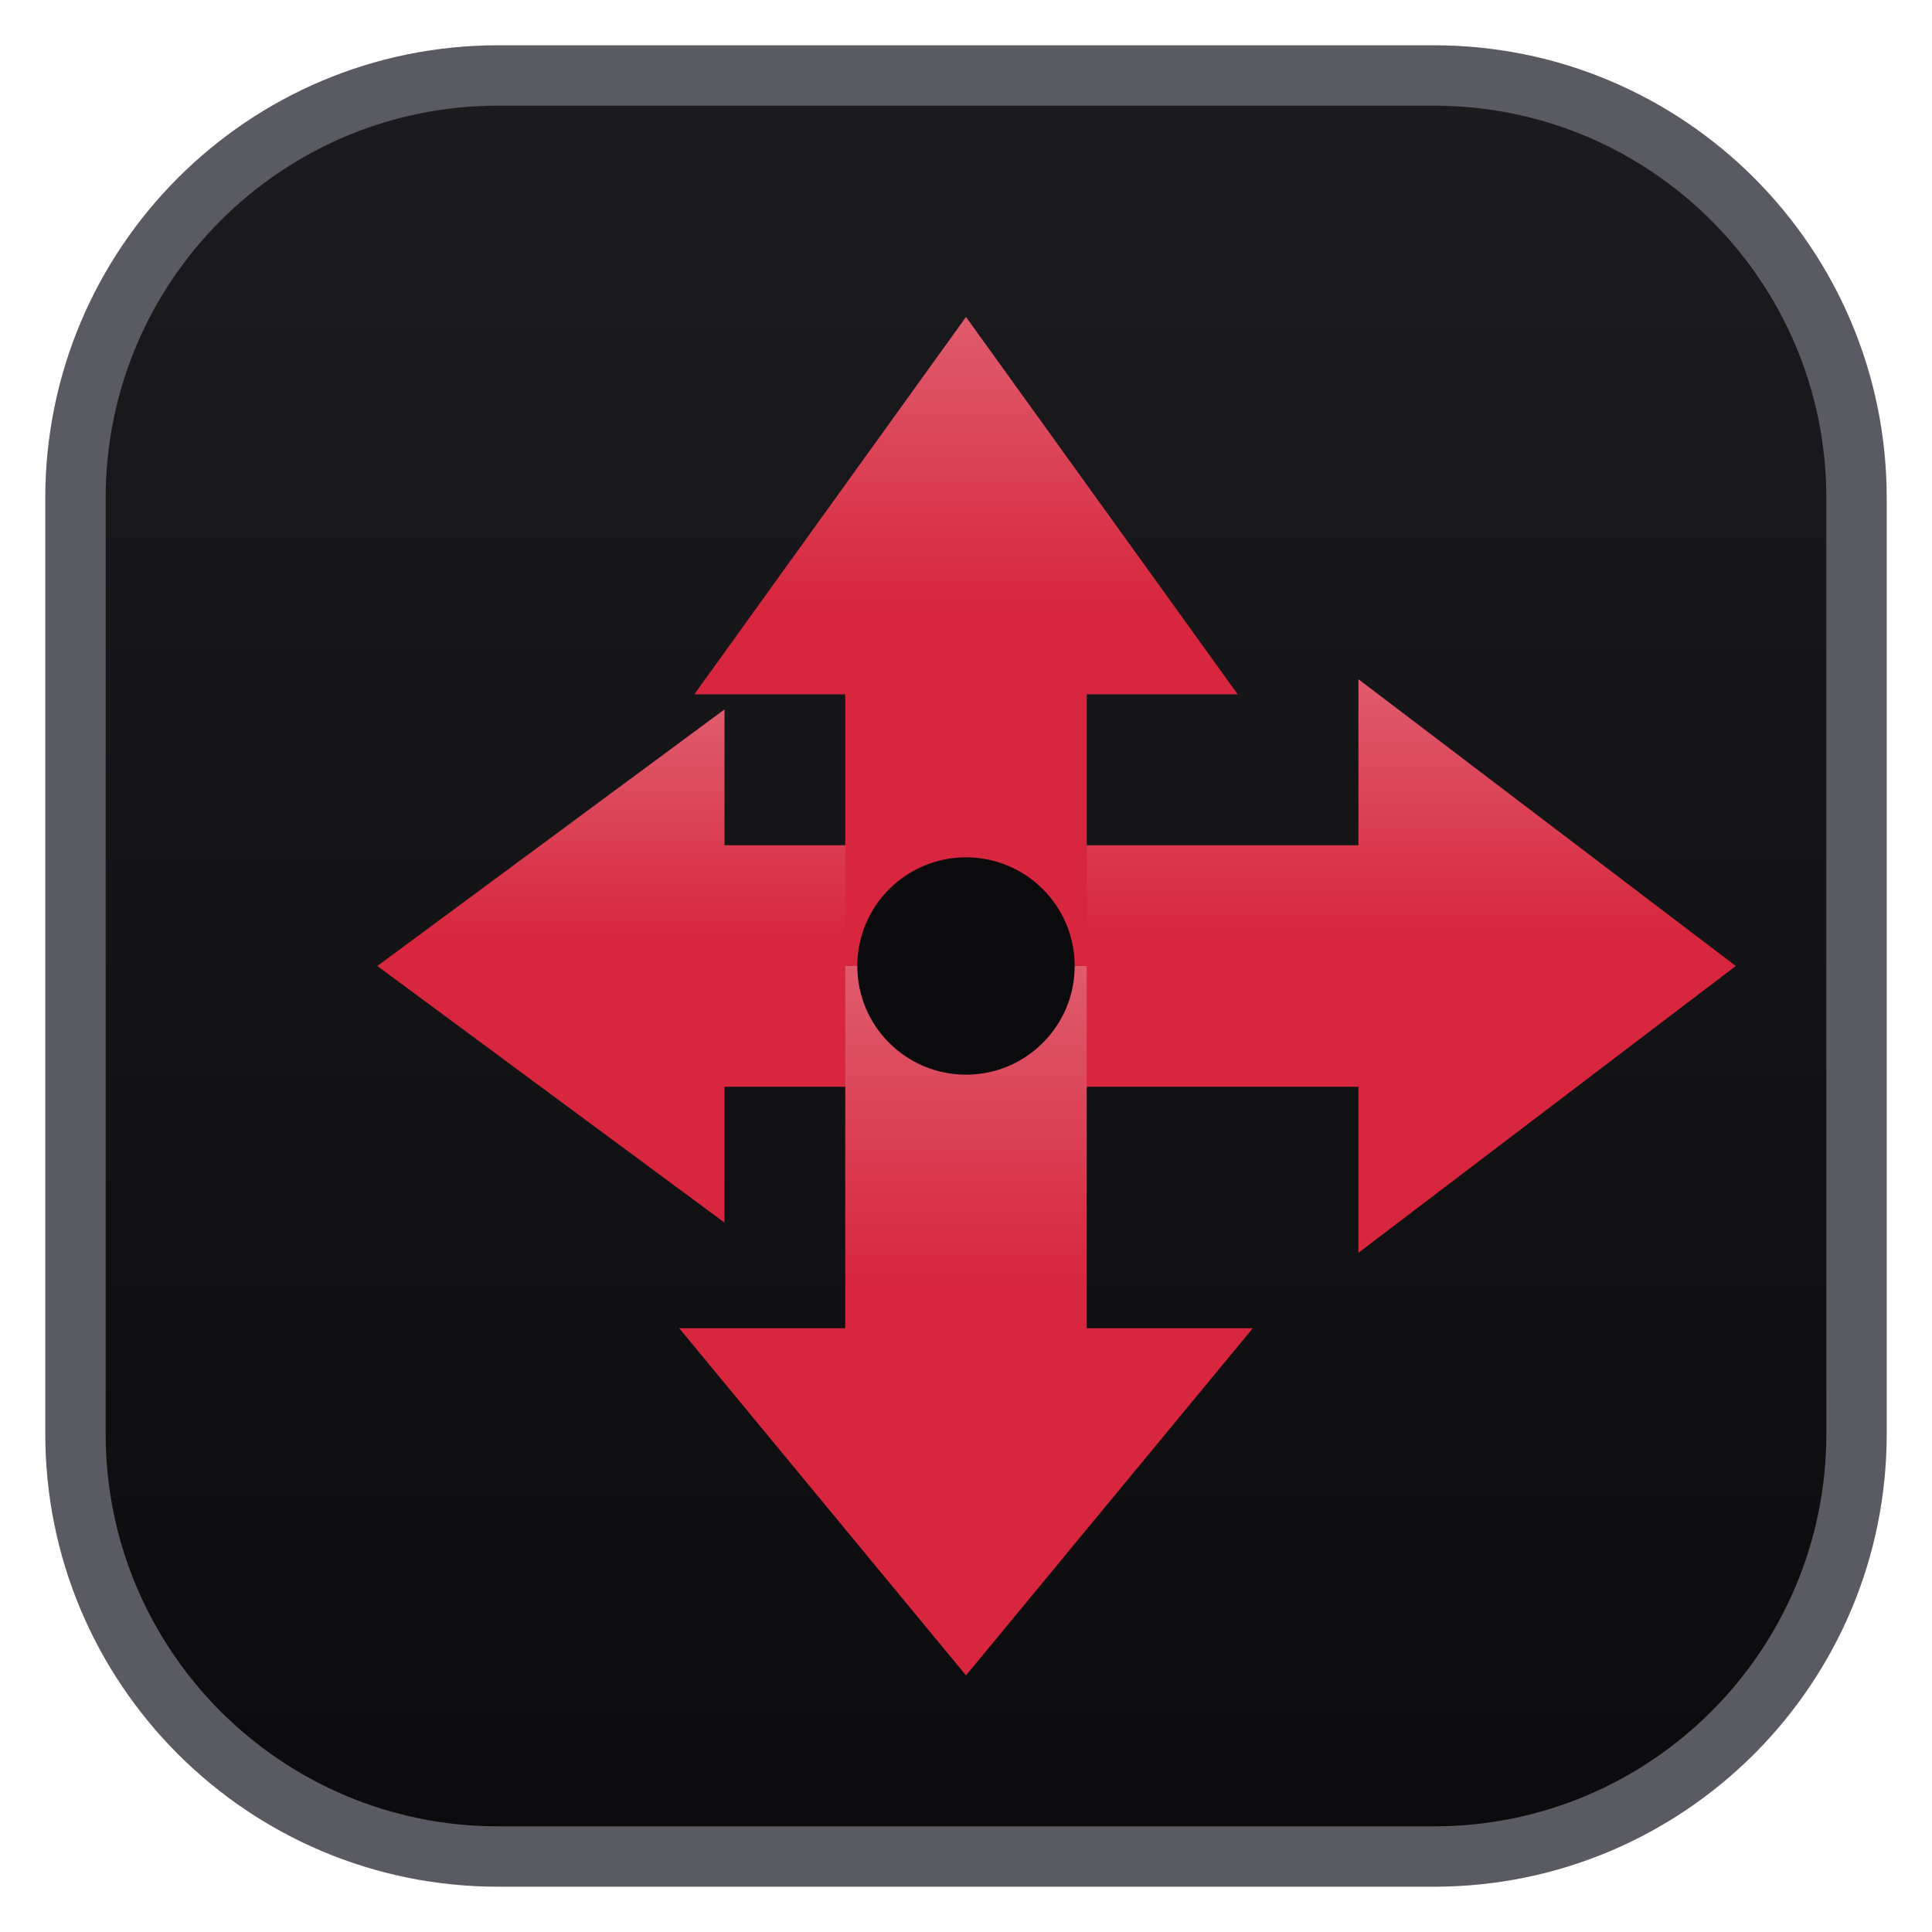
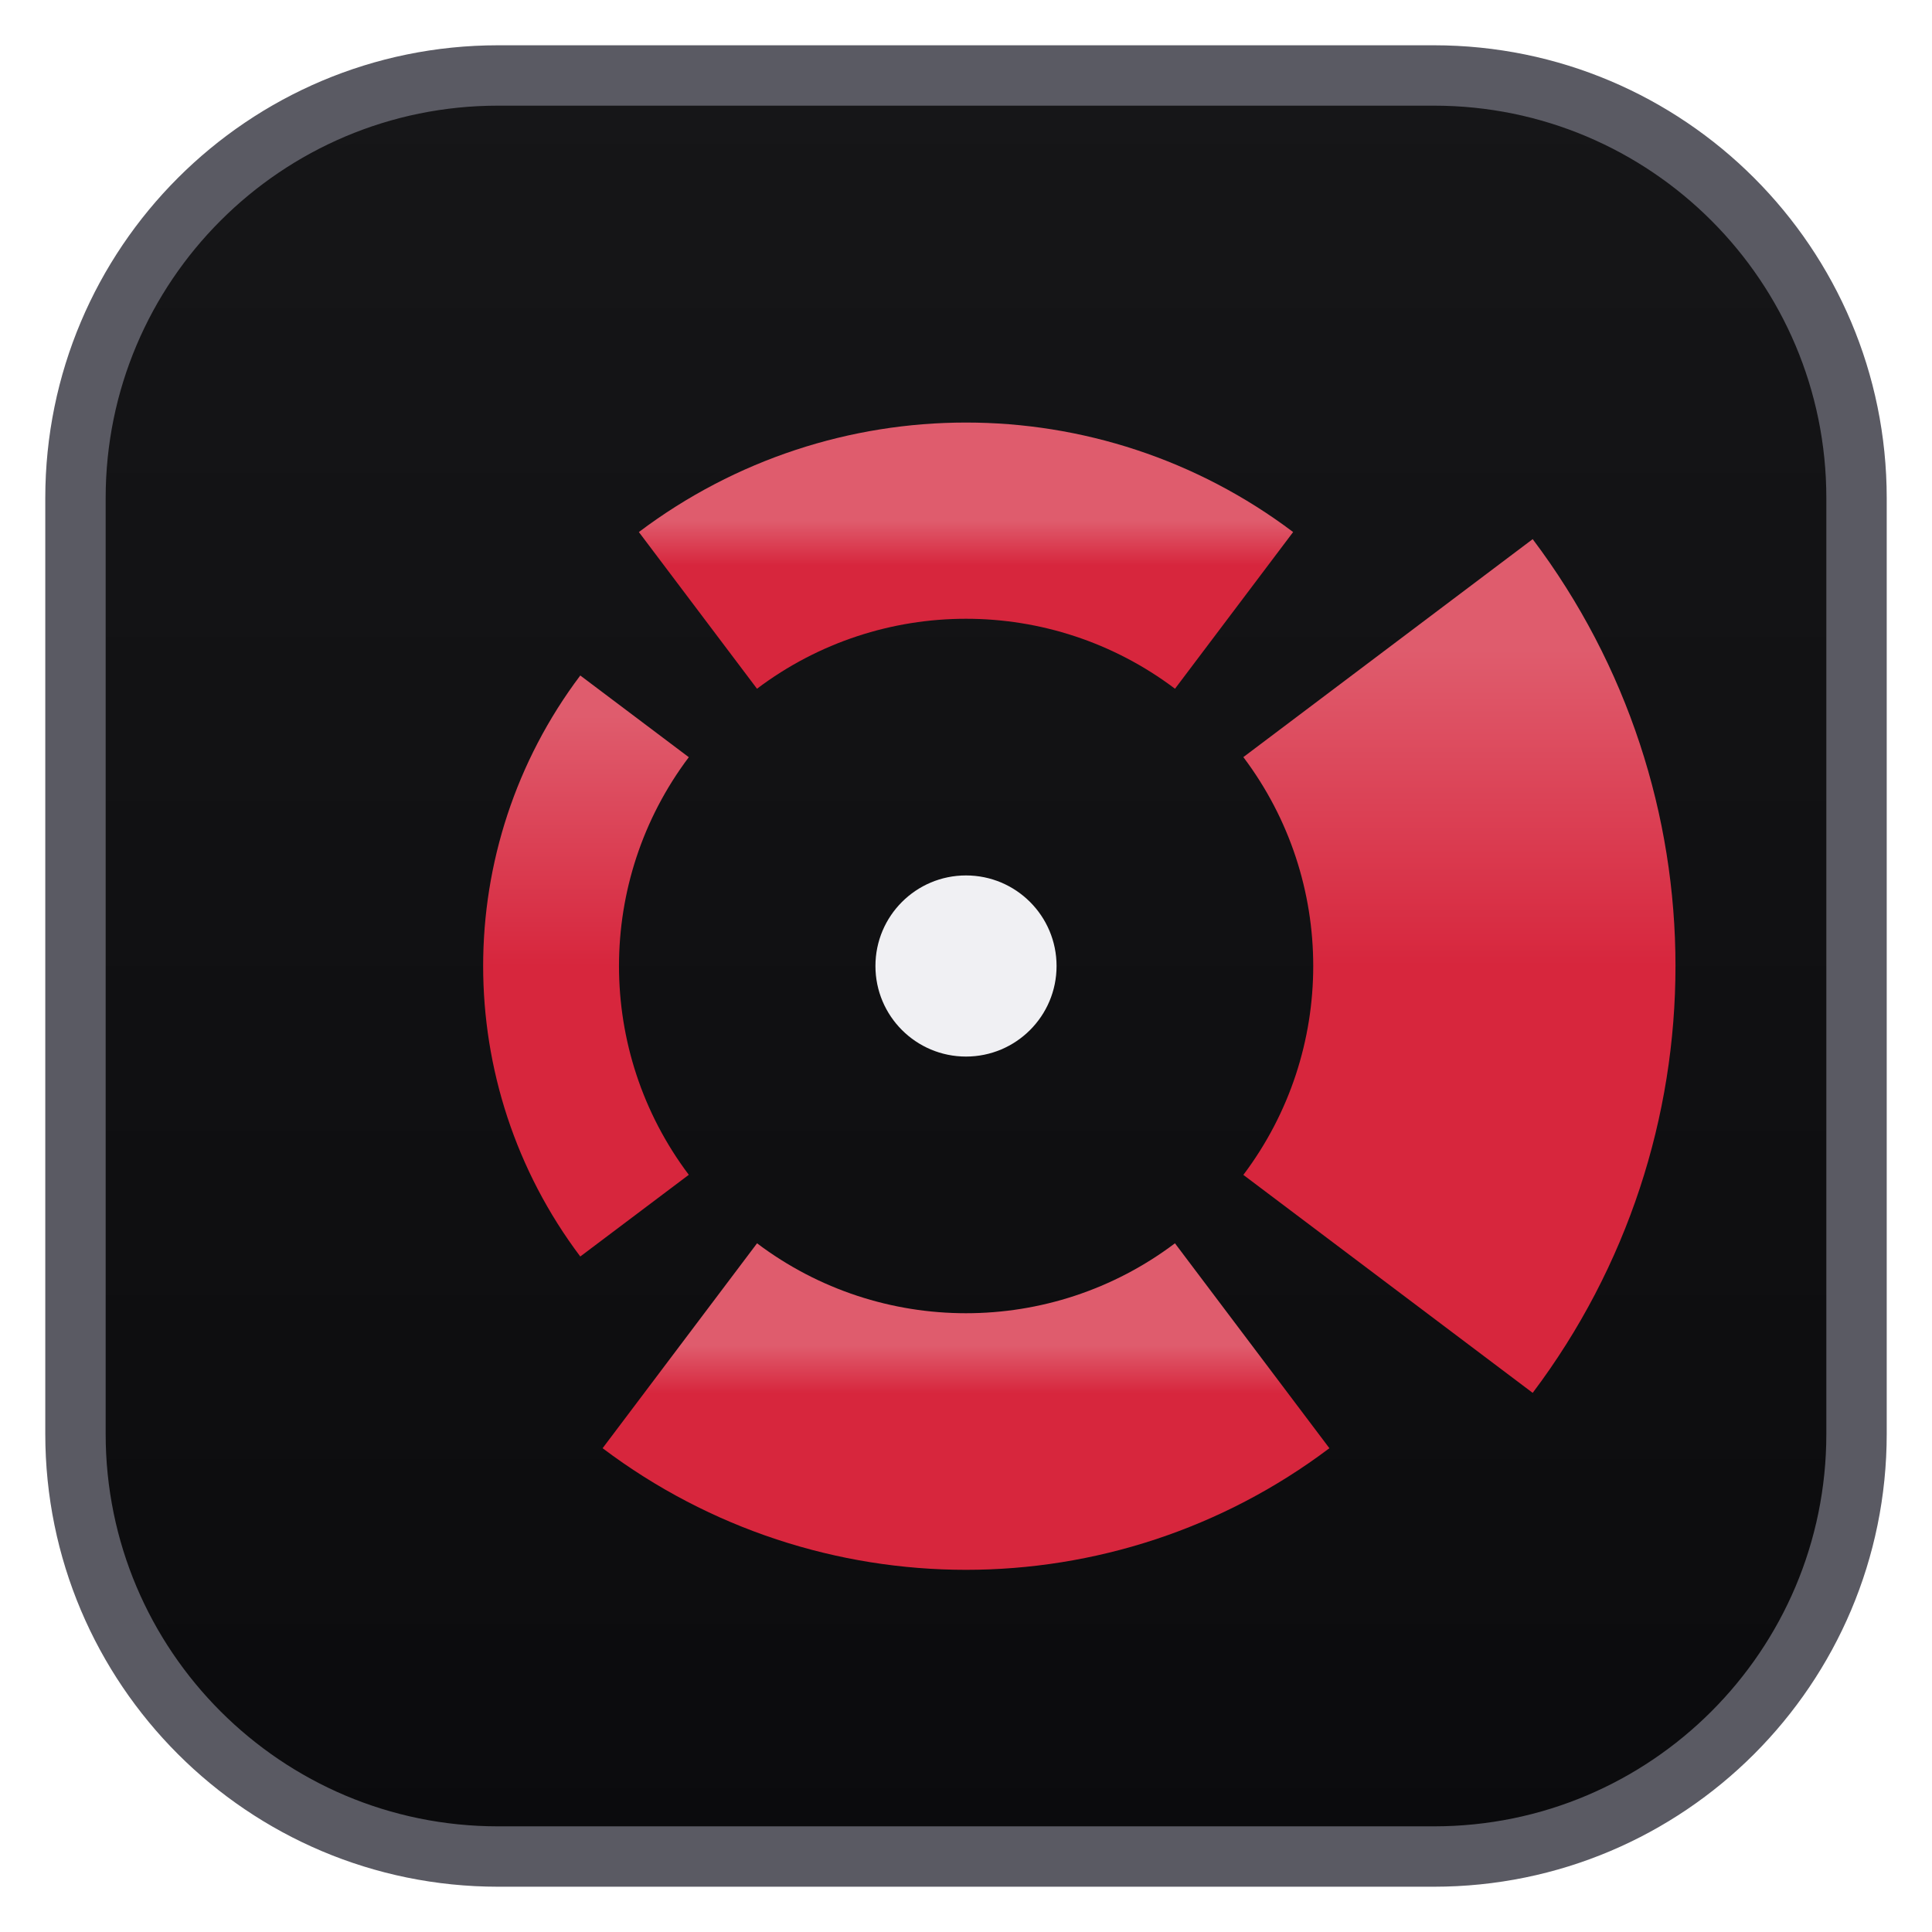
<svg xmlns="http://www.w3.org/2000/svg" width="64" height="64" viewBox="0 0 64 64">
  <defs>
    <linearGradient id="tile" x1="0" y1="0" x2="0" y2="1">
-       <stop offset="0" stop-color="#1c1c20" />
+       <stop offset="0" stop-color="#161618" />
      <stop offset="1" stop-color="#0b0b0d" />
    </linearGradient>
    <linearGradient id="red" x1="0" y1="0" x2="0" y2="1">
      <stop offset="0" stop-color="#df5c6d" />
-       <stop offset="0.45" stop-color="#d7263d" />
+       <stop offset="0.5" stop-color="#d7263d" />
      <stop offset="1" stop-color="#d7263d" />
    </linearGradient>
  </defs>
  <rect x="2.5" y="2.5" width="59" height="59" rx="14" fill="url(#tile)" stroke="#5a5a63" stroke-width="2" />
-   <path fill="url(#red)" d="M32 28 H45 V22.5 L57.5 32 L45 41.5 V36 H32 Z" />
-   <path fill="url(#red)" d="M32 28 H24 V23.5 L12.5 32 L24 40.5 V36 H32 Z" />
-   <path fill="url(#red)" d="M28 32 V44 H22.5 L32 55.5 L41.5 44 H36 V32 Z" />
-   <path fill="url(#red)" d="M28 32 V23 H23 L32 10.5 L41 23 H36 V32 Z" />
-   <circle cx="32" cy="32" r="3.6" fill="#0b0b0d" />
+   <path d="M45.98 21.47 A17.5 17.5 0 0 1 45.98 42.53" fill="none" stroke="url(#red)" stroke-width="12" />
+   <path d="M41.48 44.58 A15.75 15.75 0 0 1 22.52 44.58" fill="none" stroke="url(#red)" stroke-width="8.5" />
+   <path d="M21.02 40.27 A13.75 13.75 0 0 1 21.02 23.73" fill="none" stroke="url(#red)" stroke-width="4.5" />
+   <path d="M23.12 20.22 A14.75 14.75 0 0 1 40.88 20.22" fill="none" stroke="url(#red)" stroke-width="6.5" />
+   <circle cx="32" cy="32" r="3" fill="#f0f0f3" />
</svg>
